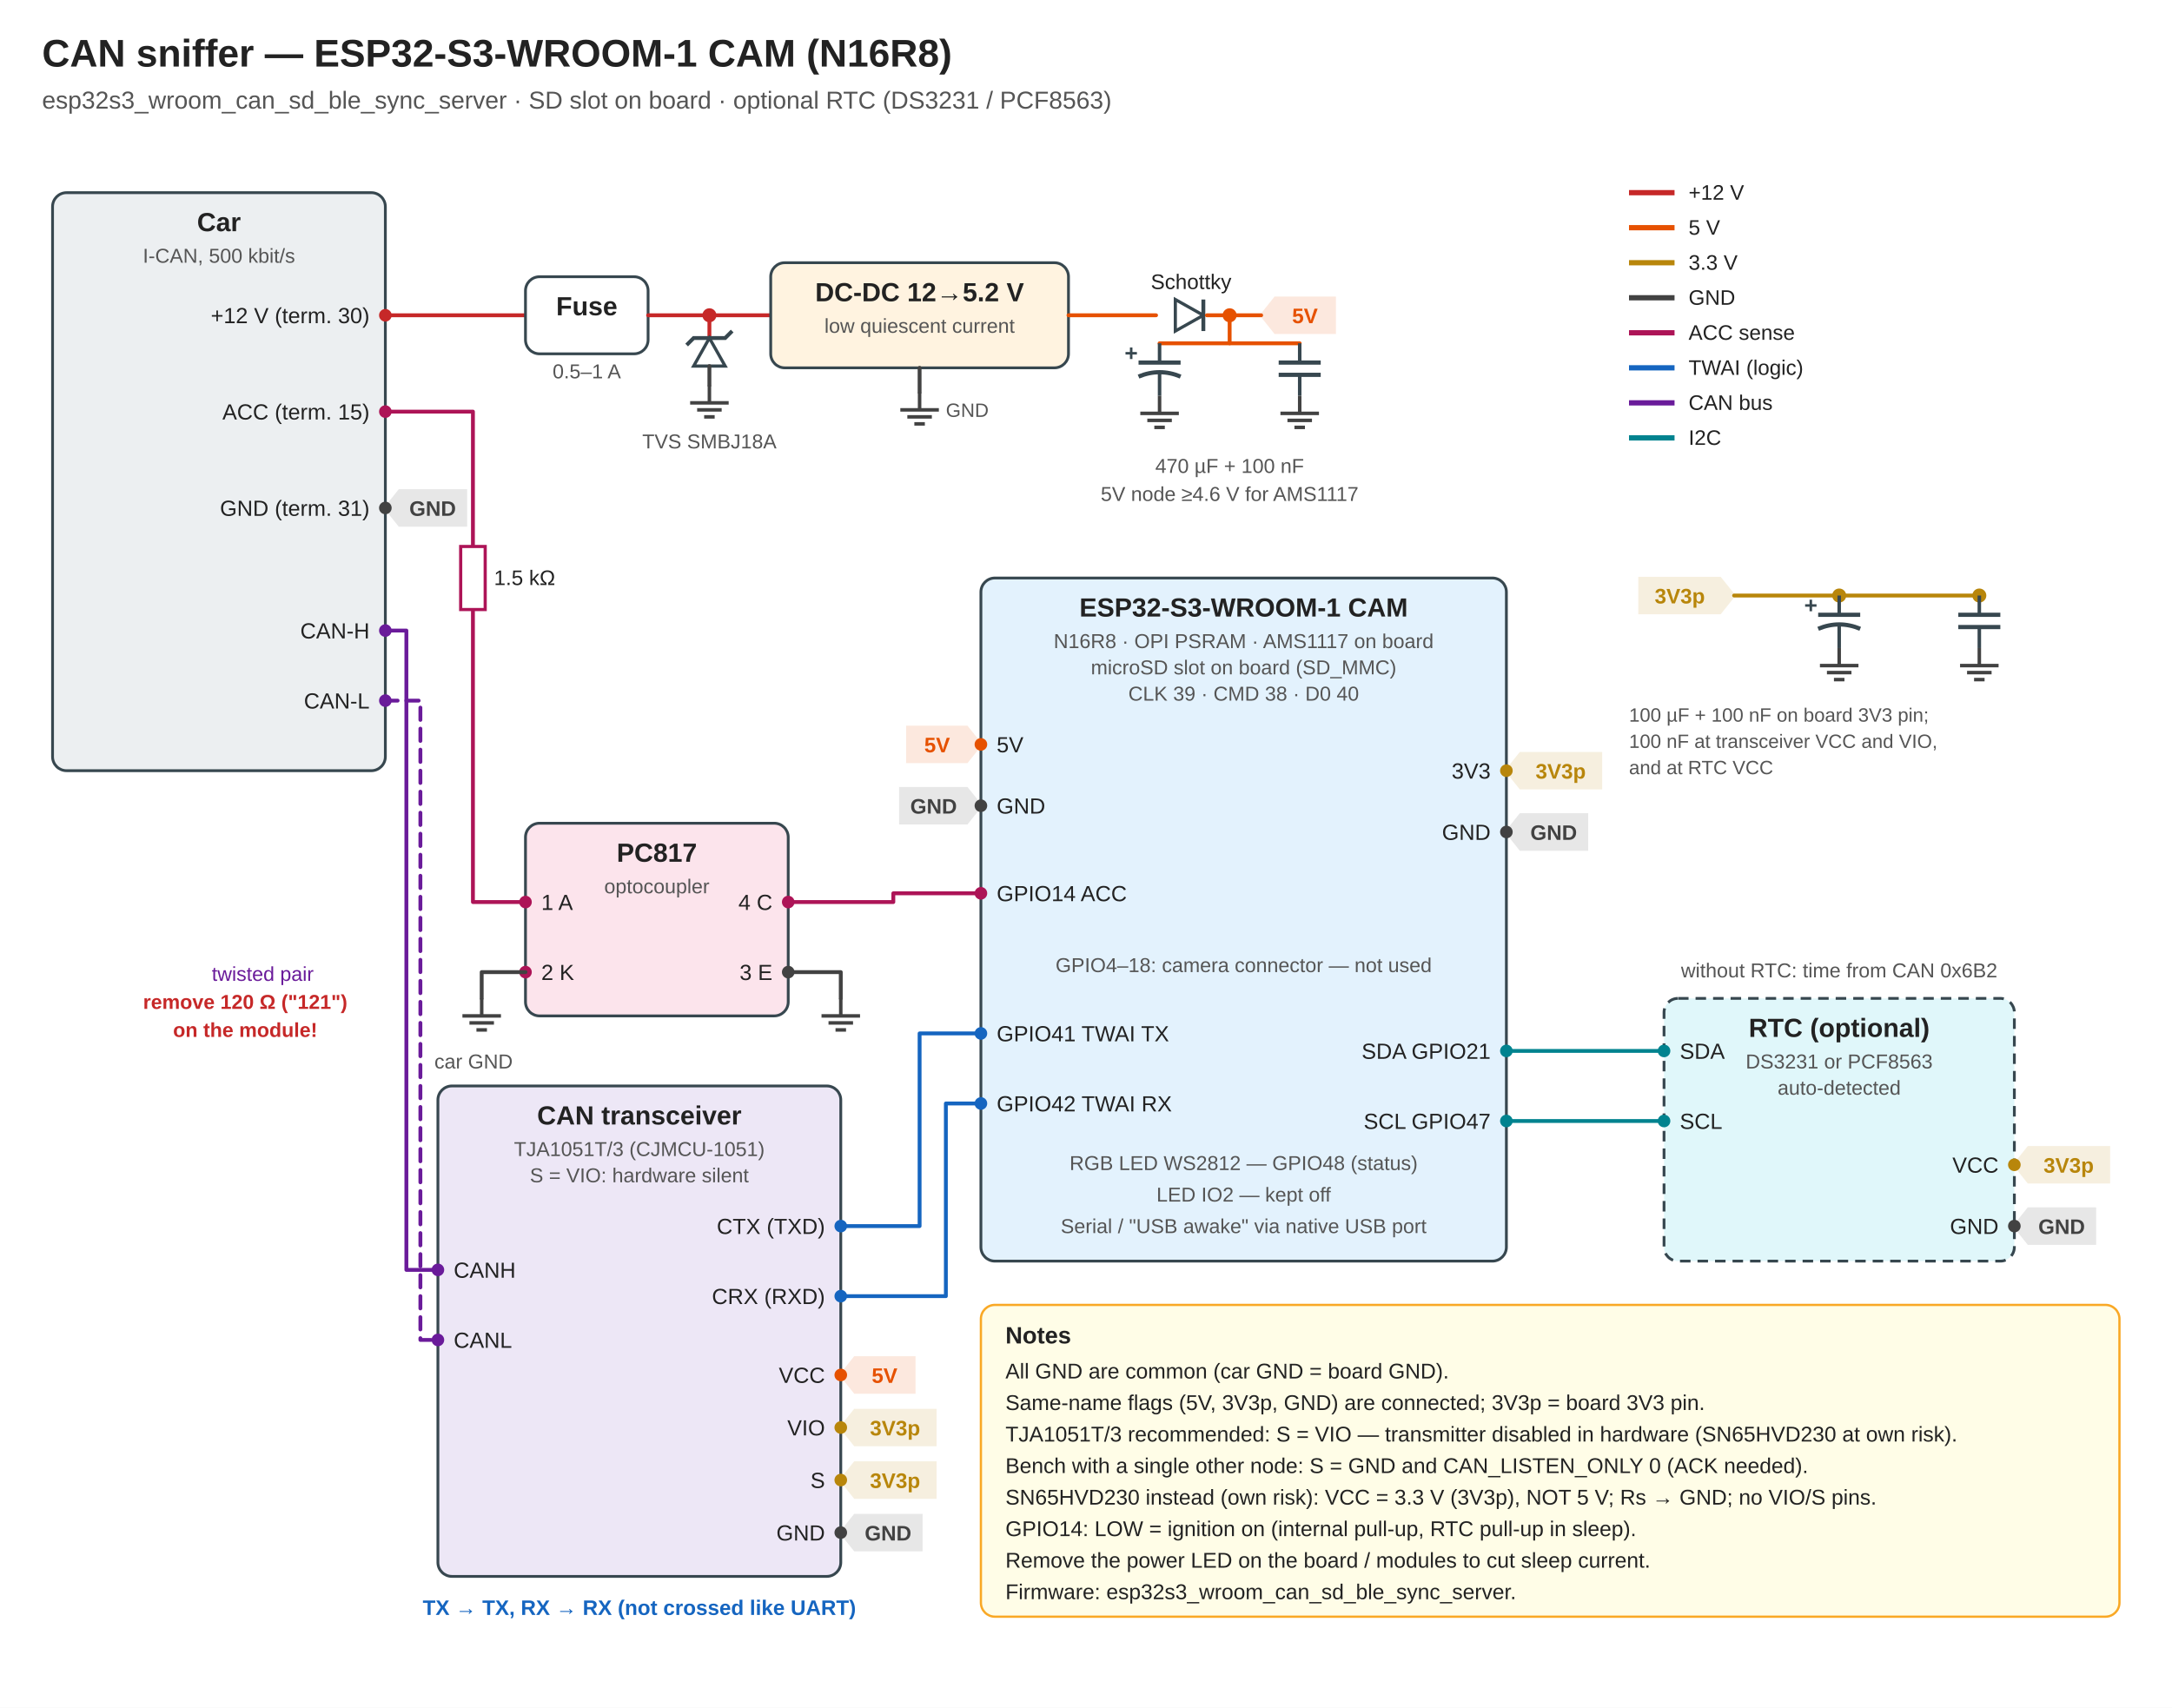
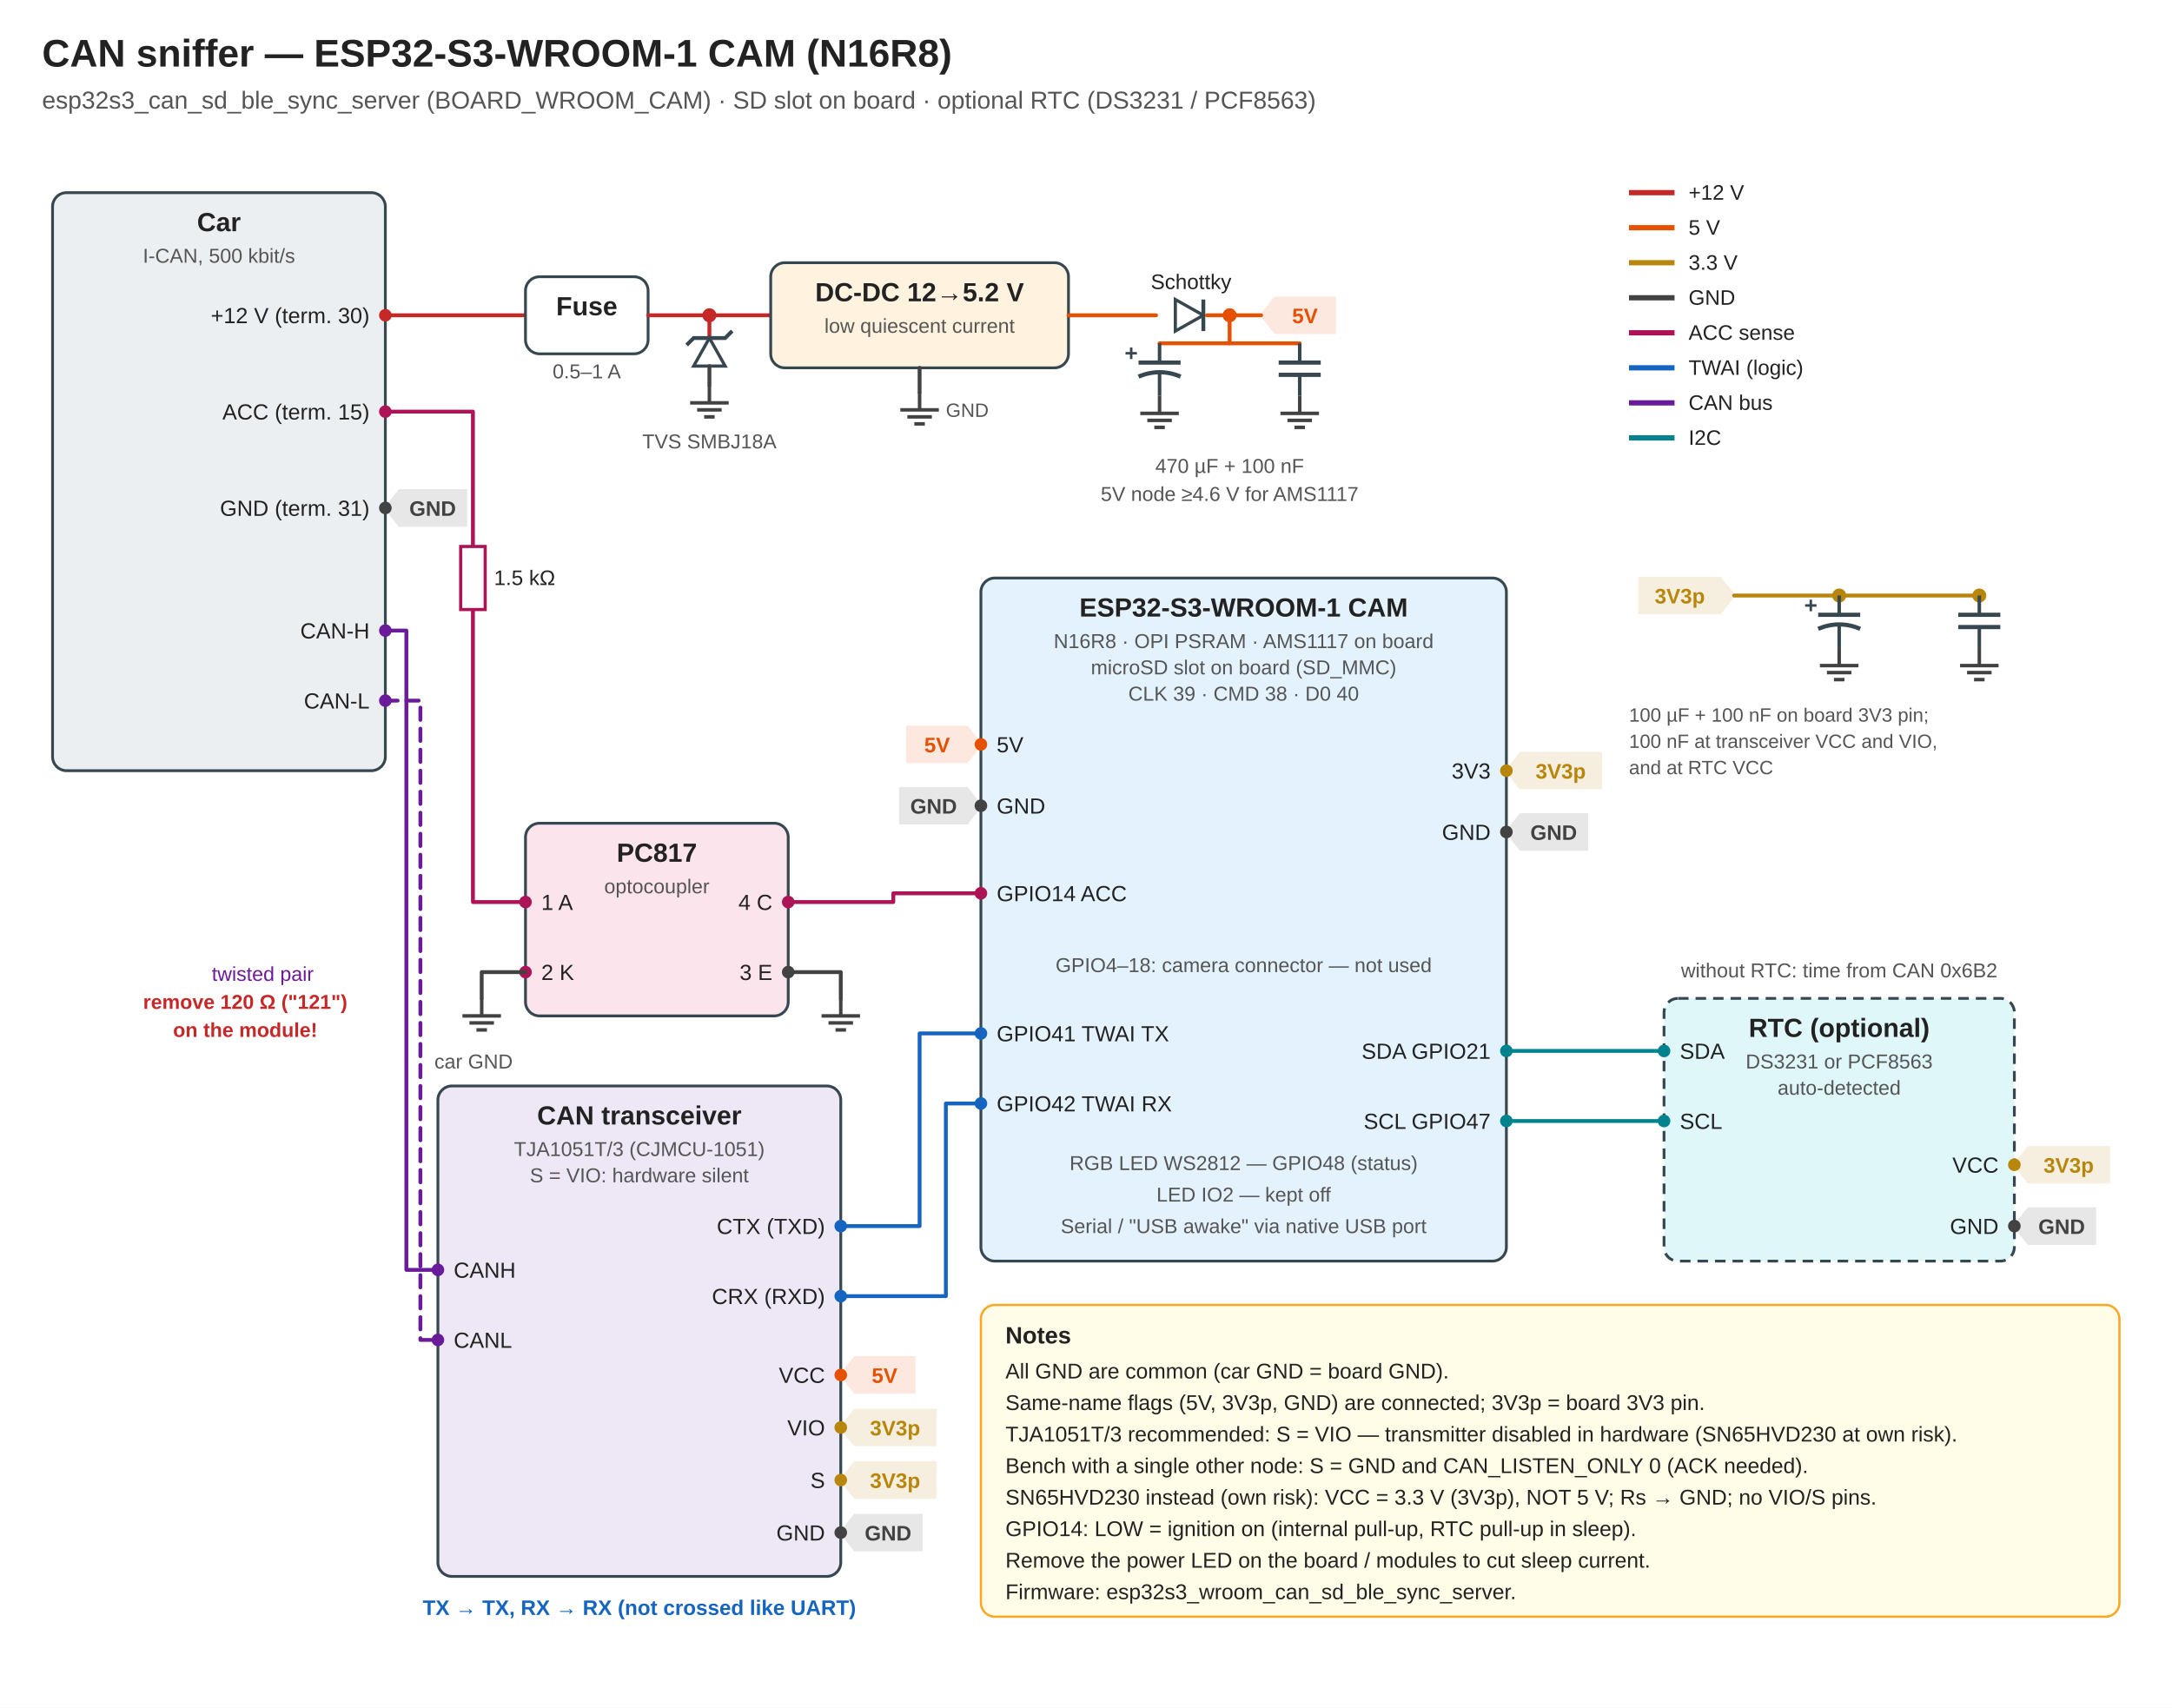
<svg xmlns="http://www.w3.org/2000/svg" width="1240" height="975" viewBox="0 0 1240 975">
  <rect x="0" y="0" width="1240" height="975" fill="#ffffff" />
  <text x="24" y="38" font-family="Segoe UI, Arial, sans-serif" font-size="22" fill="#222" text-anchor="start" font-weight="bold">CAN sniffer — ESP32-S3-WROOM-1 CAM (N16R8)</text>
-   <text x="24" y="62" font-family="Segoe UI, Arial, sans-serif" font-size="14" fill="#555" text-anchor="start" font-weight="normal">esp32s3_wroom_can_sd_ble_sync_server · SD slot on board · optional RTC (DS3231 / PCF8563)</text>
+   <text x="24" y="62" font-family="Segoe UI, Arial, sans-serif" font-size="14" fill="#555" text-anchor="start" font-weight="normal">
+     <tspan>esp32s3_can_sd_ble_sync_server (BOARD_WROOM_CAM)</tspan> · SD slot on board · optional RTC (DS3231 / PCF8563)</text>
  <rect x="30" y="110" width="190" height="330" rx="8" fill="#eceff1" stroke="#37474f" stroke-width="1.6" />
  <text x="125.0" y="132" font-family="Segoe UI, Arial, sans-serif" font-size="15" fill="#222" text-anchor="middle" font-weight="bold">Car</text>
  <text x="125.0" y="150" font-family="Segoe UI, Arial, sans-serif" font-size="11.5" fill="#555" text-anchor="middle" font-weight="normal">I-CAN, 500 kbit/s</text>
  <circle cx="220" cy="180" r="3.6" fill="#c62828" />
  <text x="211" y="184.5" font-family="Segoe UI, Arial, sans-serif" font-size="12.5" fill="#222" text-anchor="end" font-weight="normal">+12 V (term. 30)</text>
  <circle cx="220" cy="235" r="3.6" fill="#ad1457" />
  <text x="211" y="239.5" font-family="Segoe UI, Arial, sans-serif" font-size="12.5" fill="#222" text-anchor="end" font-weight="normal">ACC (term. 15)</text>
  <circle cx="220" cy="290" r="3.6" fill="#424242" />
  <text x="211" y="294.5" font-family="Segoe UI, Arial, sans-serif" font-size="12.5" fill="#222" text-anchor="end" font-weight="normal">GND (term. 31)</text>
  <circle cx="220" cy="360" r="3.6" fill="#6a1b9a" />
  <text x="211" y="364.5" font-family="Segoe UI, Arial, sans-serif" font-size="12.5" fill="#222" text-anchor="end" font-weight="normal">CAN-H</text>
  <circle cx="220" cy="400" r="3.6" fill="#6a1b9a" />
  <text x="211" y="404.5" font-family="Segoe UI, Arial, sans-serif" font-size="12.5" fill="#222" text-anchor="end" font-weight="normal">CAN-L</text>
  <polygon points="220,290 228,280 266,280 266,300 228,300" fill="#424242" opacity="0.13" stroke="#424242" stroke-width="1.4" />
  <text x="247.0" y="294.5" font-family="Segoe UI, Arial, sans-serif" font-size="12" fill="#424242" text-anchor="middle" font-weight="bold">GND</text>
  <polyline points="220,180 300,180" fill="none" stroke="#c62828" stroke-width="2.2" stroke-linejoin="round" stroke-linecap="round" />
  <rect x="300" y="158" width="70" height="44" rx="8" fill="#fff" stroke="#37474f" stroke-width="1.6" />
  <text x="335.0" y="180" font-family="Segoe UI, Arial, sans-serif" font-size="15" fill="#222" text-anchor="middle" font-weight="bold">Fuse</text>
  <text x="335" y="216" font-family="Segoe UI, Arial, sans-serif" font-size="11.5" fill="#555" text-anchor="middle" font-weight="normal">0.5–1 A</text>
  <polyline points="370,180 440,180" fill="none" stroke="#c62828" stroke-width="2.2" stroke-linejoin="round" stroke-linecap="round" />
  <circle cx="405" cy="180" r="4" fill="#c62828" />
  <polyline points="405,180 405,192" fill="none" stroke="#c62828" stroke-width="2.2" stroke-linejoin="round" stroke-linecap="round" />
  <polygon points="396,209 414,209 405,193" fill="#fff" stroke="#37474f" stroke-width="1.8" />
  <polyline points="392,197 396,193 414,193 418,189" fill="none" stroke="#37474f" stroke-width="2.2" />
  <polyline points="405,209 405,220" fill="none" stroke="#424242" stroke-width="2.2" stroke-linejoin="round" stroke-linecap="round" />
  <line x1="405" y1="220" x2="405" y2="230" stroke="#424242" stroke-width="2" />
  <line x1="394" y1="230" x2="416" y2="230" stroke="#424242" stroke-width="2" />
  <line x1="398" y1="234" x2="412" y2="234" stroke="#424242" stroke-width="2" />
  <line x1="402" y1="238" x2="408" y2="238" stroke="#424242" stroke-width="2" />
  <text x="405" y="256" font-family="Segoe UI, Arial, sans-serif" font-size="11.5" fill="#555" text-anchor="middle" font-weight="normal">TVS SMBJ18A</text>
  <rect x="440" y="150" width="170" height="60" rx="8" fill="#fff3e0" stroke="#37474f" stroke-width="1.6" />
  <text x="525.0" y="172" font-family="Segoe UI, Arial, sans-serif" font-size="15" fill="#222" text-anchor="middle" font-weight="bold">DC-DC 12→5.2 V</text>
  <text x="525.0" y="190" font-family="Segoe UI, Arial, sans-serif" font-size="11.5" fill="#555" text-anchor="middle" font-weight="normal">low quiescent current</text>
  <polyline points="525,210 525,224" fill="none" stroke="#424242" stroke-width="2.2" stroke-linejoin="round" stroke-linecap="round" />
  <line x1="525" y1="224" x2="525" y2="234" stroke="#424242" stroke-width="2" />
  <line x1="514" y1="234" x2="536" y2="234" stroke="#424242" stroke-width="2" />
  <line x1="518" y1="238" x2="532" y2="238" stroke="#424242" stroke-width="2" />
  <line x1="522" y1="242" x2="528" y2="242" stroke="#424242" stroke-width="2" />
  <text x="540" y="238" font-family="Segoe UI, Arial, sans-serif" font-size="11" fill="#555" text-anchor="start" font-weight="normal">GND</text>
  <polyline points="610,180 660,180" fill="none" stroke="#e65100" stroke-width="2.2" stroke-linejoin="round" stroke-linecap="round" />
  <polygon points="671,171 671,189 687,180" fill="#fff" stroke="#37474f" stroke-width="1.8" />
  <line x1="687" y1="171" x2="687" y2="189" stroke="#37474f" stroke-width="2.2" />
  <text x="680" y="165" font-family="Segoe UI, Arial, sans-serif" font-size="12" fill="#222" text-anchor="middle" font-weight="normal">Schottky</text>
  <polyline points="689,180 720,180" fill="none" stroke="#e65100" stroke-width="2.2" stroke-linejoin="round" stroke-linecap="round" />
  <text x="702" y="286" font-family="Segoe UI, Arial, sans-serif" font-size="11.5" fill="#555" text-anchor="middle" font-weight="normal">5V node ≥4.6 V for AMS1117</text>
  <circle cx="702" cy="180" r="4" fill="#e65100" />
  <polyline points="702,180 702,196 662,196" fill="none" stroke="#e65100" stroke-width="2.2" stroke-linejoin="round" stroke-linecap="round" />
  <polyline points="702,196 742,196" fill="none" stroke="#e65100" stroke-width="2.2" stroke-linejoin="round" stroke-linecap="round" />
  <line x1="662" y1="196" x2="662" y2="207" stroke="#37474f" stroke-width="2" />
  <line x1="650" y1="207" x2="674" y2="207" stroke="#37474f" stroke-width="2.4" />
  <path d="M 650 215 Q 662 210 674 215" fill="none" stroke="#37474f" stroke-width="2.4" />
  <line x1="662" y1="213" x2="662" y2="226" stroke="#37474f" stroke-width="2" />
  <text x="680" y="216" font-family="Segoe UI, Arial, sans-serif" font-size="12" fill="#222" text-anchor="start" font-weight="normal" />
  <text x="642" y="206" font-family="Segoe UI, Arial, sans-serif" font-size="13" fill="#37474f" text-anchor="start" font-weight="bold">+</text>
  <line x1="742" y1="196" x2="742" y2="207" stroke="#37474f" stroke-width="2" />
  <line x1="730" y1="207" x2="754" y2="207" stroke="#37474f" stroke-width="2.4" />
  <line x1="730" y1="214" x2="754" y2="214" stroke="#37474f" stroke-width="2.4" />
  <line x1="742" y1="214" x2="742" y2="226" stroke="#37474f" stroke-width="2" />
  <line x1="662" y1="226" x2="662" y2="236" stroke="#424242" stroke-width="2" />
  <line x1="651" y1="236" x2="673" y2="236" stroke="#424242" stroke-width="2" />
  <line x1="655" y1="240" x2="669" y2="240" stroke="#424242" stroke-width="2" />
  <line x1="659" y1="244" x2="665" y2="244" stroke="#424242" stroke-width="2" />
  <line x1="742" y1="226" x2="742" y2="236" stroke="#424242" stroke-width="2" />
  <line x1="731" y1="236" x2="753" y2="236" stroke="#424242" stroke-width="2" />
  <line x1="735" y1="240" x2="749" y2="240" stroke="#424242" stroke-width="2" />
  <line x1="739" y1="244" x2="745" y2="244" stroke="#424242" stroke-width="2" />
  <text x="702" y="270" font-family="Segoe UI, Arial, sans-serif" font-size="11.5" fill="#555" text-anchor="middle" font-weight="normal">470 µF + 100 nF</text>
  <polygon points="720,180 728,170 762,170 762,190 728,190" fill="#e65100" opacity="0.13" stroke="#e65100" stroke-width="1.4" />
  <text x="745.0" y="184.5" font-family="Segoe UI, Arial, sans-serif" font-size="12" fill="#e65100" text-anchor="middle" font-weight="bold">5V</text>
  <rect x="560" y="330" width="300" height="390" rx="8" fill="#e3f2fd" stroke="#37474f" stroke-width="1.6" />
  <text x="710.0" y="352" font-family="Segoe UI, Arial, sans-serif" font-size="15" fill="#222" text-anchor="middle" font-weight="bold">ESP32-S3-WROOM-1 CAM</text>
  <text x="710.0" y="370" font-family="Segoe UI, Arial, sans-serif" font-size="11.5" fill="#555" text-anchor="middle" font-weight="normal">N16R8 · OPI PSRAM · AMS1117 on board</text>
  <text x="710.0" y="385" font-family="Segoe UI, Arial, sans-serif" font-size="11.5" fill="#555" text-anchor="middle" font-weight="normal">microSD slot on board (SD_MMC)</text>
  <text x="710.0" y="400" font-family="Segoe UI, Arial, sans-serif" font-size="11.5" fill="#555" text-anchor="middle" font-weight="normal">CLK 39 · CMD 38 · D0 40</text>
  <circle cx="560" cy="425" r="3.6" fill="#e65100" />
  <text x="569" y="429.5" font-family="Segoe UI, Arial, sans-serif" font-size="12.5" fill="#222" text-anchor="start" font-weight="normal">5V</text>
  <polygon points="560,425 552,415 518,415 518,435 552,435" fill="#e65100" opacity="0.13" stroke="#e65100" stroke-width="1.4" />
  <text x="535.0" y="429.5" font-family="Segoe UI, Arial, sans-serif" font-size="12" fill="#e65100" text-anchor="middle" font-weight="bold">5V</text>
  <circle cx="560" cy="460" r="3.6" fill="#424242" />
  <text x="569" y="464.5" font-family="Segoe UI, Arial, sans-serif" font-size="12.5" fill="#222" text-anchor="start" font-weight="normal">GND</text>
  <polygon points="560,460 552,450 514,450 514,470 552,470" fill="#424242" opacity="0.13" stroke="#424242" stroke-width="1.4" />
  <text x="533.0" y="464.5" font-family="Segoe UI, Arial, sans-serif" font-size="12" fill="#424242" text-anchor="middle" font-weight="bold">GND</text>
  <circle cx="560" cy="510" r="3.6" fill="#ad1457" />
  <text x="569" y="514.5" font-family="Segoe UI, Arial, sans-serif" font-size="12.5" fill="#222" text-anchor="start" font-weight="normal">GPIO14  ACC</text>
  <circle cx="560" cy="590" r="3.6" fill="#1565c0" />
  <text x="569" y="594.5" font-family="Segoe UI, Arial, sans-serif" font-size="12.5" fill="#222" text-anchor="start" font-weight="normal">GPIO41  TWAI TX</text>
  <circle cx="560" cy="630" r="3.6" fill="#1565c0" />
  <text x="569" y="634.5" font-family="Segoe UI, Arial, sans-serif" font-size="12.5" fill="#222" text-anchor="start" font-weight="normal">GPIO42  TWAI RX</text>
  <circle cx="860" cy="440" r="3.6" fill="#b8860b" />
  <text x="851" y="444.5" font-family="Segoe UI, Arial, sans-serif" font-size="12.5" fill="#222" text-anchor="end" font-weight="normal">3V3</text>
  <polygon points="860,440 868,430 914,430 914,450 868,450" fill="#b8860b" opacity="0.13" stroke="#b8860b" stroke-width="1.4" />
  <text x="891.0" y="444.5" font-family="Segoe UI, Arial, sans-serif" font-size="12" fill="#b8860b" text-anchor="middle" font-weight="bold">3V3p</text>
  <circle cx="860" cy="475" r="3.6" fill="#424242" />
  <text x="851" y="479.5" font-family="Segoe UI, Arial, sans-serif" font-size="12.5" fill="#222" text-anchor="end" font-weight="normal">GND</text>
  <polygon points="860,475 868,465 906,465 906,485 868,485" fill="#424242" opacity="0.13" stroke="#424242" stroke-width="1.4" />
  <text x="887.0" y="479.5" font-family="Segoe UI, Arial, sans-serif" font-size="12" fill="#424242" text-anchor="middle" font-weight="bold">GND</text>
  <circle cx="860" cy="600" r="3.6" fill="#00838f" />
  <text x="851" y="604.5" font-family="Segoe UI, Arial, sans-serif" font-size="12.5" fill="#222" text-anchor="end" font-weight="normal">SDA  GPIO21</text>
  <circle cx="860" cy="640" r="3.6" fill="#00838f" />
  <text x="851" y="644.5" font-family="Segoe UI, Arial, sans-serif" font-size="12.5" fill="#222" text-anchor="end" font-weight="normal">SCL  GPIO47</text>
  <text x="710.0" y="555" font-family="Segoe UI, Arial, sans-serif" font-size="11.5" fill="#555" text-anchor="middle" font-weight="normal">GPIO4–18: camera connector — not used</text>
  <text x="710.0" y="668" font-family="Segoe UI, Arial, sans-serif" font-size="11.5" fill="#555" text-anchor="middle" font-weight="normal">RGB LED WS2812 — GPIO48 (status)</text>
  <text x="710.0" y="686" font-family="Segoe UI, Arial, sans-serif" font-size="11.5" fill="#555" text-anchor="middle" font-weight="normal">LED IO2 — kept off</text>
  <text x="710.0" y="704" font-family="Segoe UI, Arial, sans-serif" font-size="11.5" fill="#555" text-anchor="middle" font-weight="normal">Serial / "USB awake" via native USB port</text>
  <rect x="300" y="470" width="150" height="110" rx="8" fill="#fce4ec" stroke="#37474f" stroke-width="1.6" />
  <text x="375.0" y="492" font-family="Segoe UI, Arial, sans-serif" font-size="15" fill="#222" text-anchor="middle" font-weight="bold">PC817</text>
  <text x="375.0" y="510" font-family="Segoe UI, Arial, sans-serif" font-size="11.5" fill="#555" text-anchor="middle" font-weight="normal">optocoupler</text>
  <circle cx="300" cy="515" r="3.6" fill="#ad1457" />
  <text x="309" y="519.5" font-family="Segoe UI, Arial, sans-serif" font-size="12.5" fill="#222" text-anchor="start" font-weight="normal">1 A</text>
  <circle cx="300" cy="555" r="3.6" fill="#ad1457" />
  <text x="309" y="559.5" font-family="Segoe UI, Arial, sans-serif" font-size="12.5" fill="#222" text-anchor="start" font-weight="normal">2 K</text>
  <circle cx="450" cy="515" r="3.6" fill="#ad1457" />
  <text x="441" y="519.5" font-family="Segoe UI, Arial, sans-serif" font-size="12.5" fill="#222" text-anchor="end" font-weight="normal">4 C</text>
  <circle cx="450" cy="555" r="3.6" fill="#424242" />
  <text x="441" y="559.5" font-family="Segoe UI, Arial, sans-serif" font-size="12.5" fill="#222" text-anchor="end" font-weight="normal">3 E</text>
  <polyline points="220,235 270,235 270,515 300,515" fill="none" stroke="#ad1457" stroke-width="2.2" stroke-linejoin="round" stroke-linecap="round" />
  <rect x="263" y="312" width="14" height="36" fill="#fff" stroke="#ad1457" stroke-width="1.8" />
  <text x="282" y="334" font-family="Segoe UI, Arial, sans-serif" font-size="12" fill="#222" text-anchor="start" font-weight="normal">1.5 kΩ</text>
  <polyline points="300,555 275,555 275,570" fill="none" stroke="#424242" stroke-width="2.2" stroke-linejoin="round" stroke-linecap="round" />
  <line x1="275" y1="570" x2="275" y2="580" stroke="#424242" stroke-width="2" />
  <line x1="264" y1="580" x2="286" y2="580" stroke="#424242" stroke-width="2" />
  <line x1="268" y1="584" x2="282" y2="584" stroke="#424242" stroke-width="2" />
  <line x1="272" y1="588" x2="278" y2="588" stroke="#424242" stroke-width="2" />
  <text x="248" y="610" font-family="Segoe UI, Arial, sans-serif" font-size="11.5" fill="#555" text-anchor="start" font-weight="normal">car GND</text>
  <polyline points="450,515 510,515 510,510 560,510" fill="none" stroke="#ad1457" stroke-width="2.2" stroke-linejoin="round" stroke-linecap="round" />
  <polyline points="450,555 480,555 480,570" fill="none" stroke="#424242" stroke-width="2.2" stroke-linejoin="round" stroke-linecap="round" />
  <line x1="480" y1="570" x2="480" y2="580" stroke="#424242" stroke-width="2" />
  <line x1="469" y1="580" x2="491" y2="580" stroke="#424242" stroke-width="2" />
  <line x1="473" y1="584" x2="487" y2="584" stroke="#424242" stroke-width="2" />
  <line x1="477" y1="588" x2="483" y2="588" stroke="#424242" stroke-width="2" />
  <rect x="250" y="620" width="230" height="280" rx="8" fill="#ede7f6" stroke="#37474f" stroke-width="1.6" />
  <text x="365.0" y="642" font-family="Segoe UI, Arial, sans-serif" font-size="15" fill="#222" text-anchor="middle" font-weight="bold">CAN transceiver</text>
  <text x="365.0" y="660" font-family="Segoe UI, Arial, sans-serif" font-size="11.5" fill="#555" text-anchor="middle" font-weight="normal">TJA1051T/3 (CJMCU-1051)</text>
  <text x="365.0" y="675" font-family="Segoe UI, Arial, sans-serif" font-size="11.5" fill="#555" text-anchor="middle" font-weight="normal">S = VIO: hardware silent</text>
  <circle cx="250" cy="725" r="3.6" fill="#6a1b9a" />
  <text x="259" y="729.5" font-family="Segoe UI, Arial, sans-serif" font-size="12.5" fill="#222" text-anchor="start" font-weight="normal">CANH</text>
  <circle cx="250" cy="765" r="3.6" fill="#6a1b9a" />
  <text x="259" y="769.5" font-family="Segoe UI, Arial, sans-serif" font-size="12.5" fill="#222" text-anchor="start" font-weight="normal">CANL</text>
  <circle cx="480" cy="700" r="3.6" fill="#1565c0" />
  <text x="471" y="704.5" font-family="Segoe UI, Arial, sans-serif" font-size="12.5" fill="#222" text-anchor="end" font-weight="normal">CTX (TXD)</text>
  <circle cx="480" cy="740" r="3.6" fill="#1565c0" />
  <text x="471" y="744.5" font-family="Segoe UI, Arial, sans-serif" font-size="12.5" fill="#222" text-anchor="end" font-weight="normal">CRX (RXD)</text>
  <circle cx="480" cy="785" r="3.6" fill="#e65100" />
  <text x="471" y="789.5" font-family="Segoe UI, Arial, sans-serif" font-size="12.5" fill="#222" text-anchor="end" font-weight="normal">VCC</text>
  <polygon points="480,785 488,775 522,775 522,795 488,795" fill="#e65100" opacity="0.13" stroke="#e65100" stroke-width="1.4" />
  <text x="505.0" y="789.5" font-family="Segoe UI, Arial, sans-serif" font-size="12" fill="#e65100" text-anchor="middle" font-weight="bold">5V</text>
  <circle cx="480" cy="815" r="3.6" fill="#b8860b" />
  <text x="471" y="819.5" font-family="Segoe UI, Arial, sans-serif" font-size="12.5" fill="#222" text-anchor="end" font-weight="normal">VIO</text>
  <polygon points="480,815 488,805 534,805 534,825 488,825" fill="#b8860b" opacity="0.13" stroke="#b8860b" stroke-width="1.4" />
  <text x="511.0" y="819.5" font-family="Segoe UI, Arial, sans-serif" font-size="12" fill="#b8860b" text-anchor="middle" font-weight="bold">3V3p</text>
  <circle cx="480" cy="845" r="3.6" fill="#b8860b" />
  <text x="471" y="849.5" font-family="Segoe UI, Arial, sans-serif" font-size="12.5" fill="#222" text-anchor="end" font-weight="normal">S</text>
  <polygon points="480,845 488,835 534,835 534,855 488,855" fill="#b8860b" opacity="0.13" stroke="#b8860b" stroke-width="1.4" />
  <text x="511.0" y="849.5" font-family="Segoe UI, Arial, sans-serif" font-size="12" fill="#b8860b" text-anchor="middle" font-weight="bold">3V3p</text>
  <circle cx="480" cy="875" r="3.6" fill="#424242" />
  <text x="471" y="879.5" font-family="Segoe UI, Arial, sans-serif" font-size="12.5" fill="#222" text-anchor="end" font-weight="normal">GND</text>
  <polygon points="480,875 488,865 526,865 526,885 488,885" fill="#424242" opacity="0.13" stroke="#424242" stroke-width="1.4" />
  <text x="507.0" y="879.5" font-family="Segoe UI, Arial, sans-serif" font-size="12" fill="#424242" text-anchor="middle" font-weight="bold">GND</text>
  <polyline points="220,360 232,360 232,725 250,725" fill="none" stroke="#6a1b9a" stroke-width="2.2" stroke-linejoin="round" stroke-linecap="round" />
  <polyline points="220,400 240,400 240,765 250,765" fill="none" stroke="#6a1b9a" stroke-width="2.2" stroke-linejoin="round" stroke-linecap="round" stroke-dasharray="7,5" />
  <text x="150" y="560" font-family="Segoe UI, Arial, sans-serif" font-size="11.5" fill="#6a1b9a" text-anchor="middle" font-weight="normal">twisted pair</text>
  <text x="140" y="576" font-family="Segoe UI, Arial, sans-serif" font-size="11.5" fill="#c62828" text-anchor="middle" font-weight="bold">remove 120 Ω ("121")</text>
  <text x="140" y="592" font-family="Segoe UI, Arial, sans-serif" font-size="11.5" fill="#c62828" text-anchor="middle" font-weight="bold">on the module!</text>
  <polyline points="560,590 525,590 525,700 480,700" fill="none" stroke="#1565c0" stroke-width="2.2" stroke-linejoin="round" stroke-linecap="round" />
  <polyline points="560,630 540,630 540,740 480,740" fill="none" stroke="#1565c0" stroke-width="2.2" stroke-linejoin="round" stroke-linecap="round" />
  <text x="365" y="922" font-family="Segoe UI, Arial, sans-serif" font-size="12" fill="#1565c0" text-anchor="middle" font-weight="bold">TX → TX, RX → RX (not crossed like UART)</text>
  <rect x="950" y="570" width="200" height="150" rx="8" fill="#e0f7fa" stroke="#37474f" stroke-width="1.6" stroke-dasharray="6,4" />
  <text x="1050.0" y="592" font-family="Segoe UI, Arial, sans-serif" font-size="15" fill="#222" text-anchor="middle" font-weight="bold">RTC (optional)</text>
  <text x="1050.0" y="610" font-family="Segoe UI, Arial, sans-serif" font-size="11.5" fill="#555" text-anchor="middle" font-weight="normal">DS3231 or PCF8563</text>
  <text x="1050.0" y="625" font-family="Segoe UI, Arial, sans-serif" font-size="11.5" fill="#555" text-anchor="middle" font-weight="normal">auto-detected</text>
  <circle cx="950" cy="600" r="3.6" fill="#00838f" />
  <text x="959" y="604.5" font-family="Segoe UI, Arial, sans-serif" font-size="12.5" fill="#222" text-anchor="start" font-weight="normal">SDA</text>
  <polyline points="860,600 950,600" fill="none" stroke="#00838f" stroke-width="2.2" stroke-linejoin="round" stroke-linecap="round" />
  <circle cx="950" cy="640" r="3.6" fill="#00838f" />
  <text x="959" y="644.5" font-family="Segoe UI, Arial, sans-serif" font-size="12.5" fill="#222" text-anchor="start" font-weight="normal">SCL</text>
  <polyline points="860,640 950,640" fill="none" stroke="#00838f" stroke-width="2.2" stroke-linejoin="round" stroke-linecap="round" />
  <circle cx="1150" cy="665" r="3.6" fill="#b8860b" />
  <text x="1141" y="669.5" font-family="Segoe UI, Arial, sans-serif" font-size="12.5" fill="#222" text-anchor="end" font-weight="normal">VCC</text>
  <polygon points="1150,665 1158,655 1204,655 1204,675 1158,675" fill="#b8860b" opacity="0.13" stroke="#b8860b" stroke-width="1.4" />
  <text x="1181.0" y="669.5" font-family="Segoe UI, Arial, sans-serif" font-size="12" fill="#b8860b" text-anchor="middle" font-weight="bold">3V3p</text>
  <circle cx="1150" cy="700" r="3.6" fill="#424242" />
  <text x="1141" y="704.5" font-family="Segoe UI, Arial, sans-serif" font-size="12.5" fill="#222" text-anchor="end" font-weight="normal">GND</text>
  <polygon points="1150,700 1158,690 1196,690 1196,710 1158,710" fill="#424242" opacity="0.13" stroke="#424242" stroke-width="1.4" />
  <text x="1177.0" y="704.5" font-family="Segoe UI, Arial, sans-serif" font-size="12" fill="#424242" text-anchor="middle" font-weight="bold">GND</text>
  <text x="1050" y="558" font-family="Segoe UI, Arial, sans-serif" font-size="11.5" fill="#555" text-anchor="middle" font-weight="normal">without RTC: time from CAN 0x6B2</text>
  <polygon points="990,340 982,330 936,330 936,350 982,350" fill="#b8860b" opacity="0.13" stroke="#b8860b" stroke-width="1.4" />
  <text x="959.0" y="344.5" font-family="Segoe UI, Arial, sans-serif" font-size="12" fill="#b8860b" text-anchor="middle" font-weight="bold">3V3p</text>
  <polyline points="990,340 1130,340" fill="none" stroke="#b8860b" stroke-width="2.2" stroke-linejoin="round" stroke-linecap="round" />
  <circle cx="1050" cy="340" r="4" fill="#b8860b" />
  <line x1="1050" y1="340" x2="1050" y2="351" stroke="#37474f" stroke-width="2" />
  <line x1="1038" y1="351" x2="1062" y2="351" stroke="#37474f" stroke-width="2.4" />
  <path d="M 1038 359 Q 1050 354 1062 359" fill="none" stroke="#37474f" stroke-width="2.4" />
  <line x1="1050" y1="357" x2="1050" y2="370" stroke="#37474f" stroke-width="2" />
  <text x="1068" y="360" font-family="Segoe UI, Arial, sans-serif" font-size="12" fill="#222" text-anchor="start" font-weight="normal" />
  <text x="1030" y="350" font-family="Segoe UI, Arial, sans-serif" font-size="13" fill="#37474f" text-anchor="start" font-weight="bold">+</text>
  <line x1="1050" y1="370" x2="1050" y2="380" stroke="#424242" stroke-width="2" />
  <line x1="1039" y1="380" x2="1061" y2="380" stroke="#424242" stroke-width="2" />
  <line x1="1043" y1="384" x2="1057" y2="384" stroke="#424242" stroke-width="2" />
  <line x1="1047" y1="388" x2="1053" y2="388" stroke="#424242" stroke-width="2" />
  <circle cx="1130" cy="340" r="4" fill="#b8860b" />
  <line x1="1130" y1="340" x2="1130" y2="351" stroke="#37474f" stroke-width="2" />
  <line x1="1118" y1="351" x2="1142" y2="351" stroke="#37474f" stroke-width="2.4" />
  <line x1="1118" y1="358" x2="1142" y2="358" stroke="#37474f" stroke-width="2.4" />
  <line x1="1130" y1="358" x2="1130" y2="370" stroke="#37474f" stroke-width="2" />
  <line x1="1130" y1="370" x2="1130" y2="380" stroke="#424242" stroke-width="2" />
  <line x1="1119" y1="380" x2="1141" y2="380" stroke="#424242" stroke-width="2" />
  <line x1="1123" y1="384" x2="1137" y2="384" stroke="#424242" stroke-width="2" />
  <line x1="1127" y1="388" x2="1133" y2="388" stroke="#424242" stroke-width="2" />
  <text x="930" y="412" font-family="Segoe UI, Arial, sans-serif" font-size="11" fill="#555" text-anchor="start" font-weight="normal">100 µF + 100 nF on board 3V3 pin;</text>
  <text x="930" y="427" font-family="Segoe UI, Arial, sans-serif" font-size="11" fill="#555" text-anchor="start" font-weight="normal">100 nF at transceiver VCC and VIO,</text>
  <text x="930" y="442" font-family="Segoe UI, Arial, sans-serif" font-size="11" fill="#555" text-anchor="start" font-weight="normal">and at RTC VCC</text>
  <line x1="930" y1="110" x2="956" y2="110" stroke="#c62828" stroke-width="3" />
  <text x="964" y="114" font-family="Segoe UI, Arial, sans-serif" font-size="12" fill="#222" text-anchor="start" font-weight="normal">+12 V</text>
  <line x1="930" y1="130" x2="956" y2="130" stroke="#e65100" stroke-width="3" />
  <text x="964" y="134" font-family="Segoe UI, Arial, sans-serif" font-size="12" fill="#222" text-anchor="start" font-weight="normal">5 V</text>
  <line x1="930" y1="150" x2="956" y2="150" stroke="#b8860b" stroke-width="3" />
  <text x="964" y="154" font-family="Segoe UI, Arial, sans-serif" font-size="12" fill="#222" text-anchor="start" font-weight="normal">3.3 V</text>
  <line x1="930" y1="170" x2="956" y2="170" stroke="#424242" stroke-width="3" />
  <text x="964" y="174" font-family="Segoe UI, Arial, sans-serif" font-size="12" fill="#222" text-anchor="start" font-weight="normal">GND</text>
  <line x1="930" y1="190" x2="956" y2="190" stroke="#ad1457" stroke-width="3" />
  <text x="964" y="194" font-family="Segoe UI, Arial, sans-serif" font-size="12" fill="#222" text-anchor="start" font-weight="normal">ACC sense</text>
  <line x1="930" y1="210" x2="956" y2="210" stroke="#1565c0" stroke-width="3" />
  <text x="964" y="214" font-family="Segoe UI, Arial, sans-serif" font-size="12" fill="#222" text-anchor="start" font-weight="normal">TWAI (logic)</text>
  <line x1="930" y1="230" x2="956" y2="230" stroke="#6a1b9a" stroke-width="3" />
  <text x="964" y="234" font-family="Segoe UI, Arial, sans-serif" font-size="12" fill="#222" text-anchor="start" font-weight="normal">CAN bus</text>
  <line x1="930" y1="250" x2="956" y2="250" stroke="#00838f" stroke-width="3" />
  <text x="964" y="254" font-family="Segoe UI, Arial, sans-serif" font-size="12" fill="#222" text-anchor="start" font-weight="normal">I2C</text>
  <rect x="560" y="745" width="650" height="178" rx="8" fill="#fffde7" stroke="#f9a825" stroke-width="1.3" />
  <text x="574" y="767" font-family="Segoe UI, Arial, sans-serif" font-size="13.5" fill="#222" text-anchor="start" font-weight="bold">Notes</text>
  <text x="574" y="787" font-family="Segoe UI, Arial, sans-serif" font-size="12.2" fill="#222" text-anchor="start" font-weight="normal">All GND are common (car GND = board GND).</text>
  <text x="574" y="805" font-family="Segoe UI, Arial, sans-serif" font-size="12.2" fill="#222" text-anchor="start" font-weight="normal">Same-name flags (5V, 3V3p, GND) are connected; 3V3p = board 3V3 pin.</text>
  <text x="574" y="823" font-family="Segoe UI, Arial, sans-serif" font-size="12.2" fill="#222" text-anchor="start" font-weight="normal">TJA1051T/3 recommended: S = VIO — transmitter disabled in hardware (SN65HVD230 at own risk).</text>
  <text x="574" y="841" font-family="Segoe UI, Arial, sans-serif" font-size="12.2" fill="#222" text-anchor="start" font-weight="normal">Bench with a single other node: S = GND and CAN_LISTEN_ONLY 0 (ACK needed).</text>
  <text x="574" y="859" font-family="Segoe UI, Arial, sans-serif" font-size="12.2" fill="#222" text-anchor="start" font-weight="normal">SN65HVD230 instead (own risk): VCC = 3.3 V (3V3p), NOT 5 V; Rs → GND; no VIO/S pins.</text>
  <text x="574" y="877" font-family="Segoe UI, Arial, sans-serif" font-size="12.2" fill="#222" text-anchor="start" font-weight="normal">GPIO14: LOW = ignition on (internal pull-up, RTC pull-up in sleep).</text>
  <text x="574" y="895" font-family="Segoe UI, Arial, sans-serif" font-size="12.2" fill="#222" text-anchor="start" font-weight="normal">Remove the power LED on the board / modules to cut sleep current.</text>
  <text x="574" y="913" font-family="Segoe UI, Arial, sans-serif" font-size="12.2" fill="#222" text-anchor="start" font-weight="normal">Firmware: esp32s3_wroom_can_sd_ble_sync_server.</text>
</svg>
